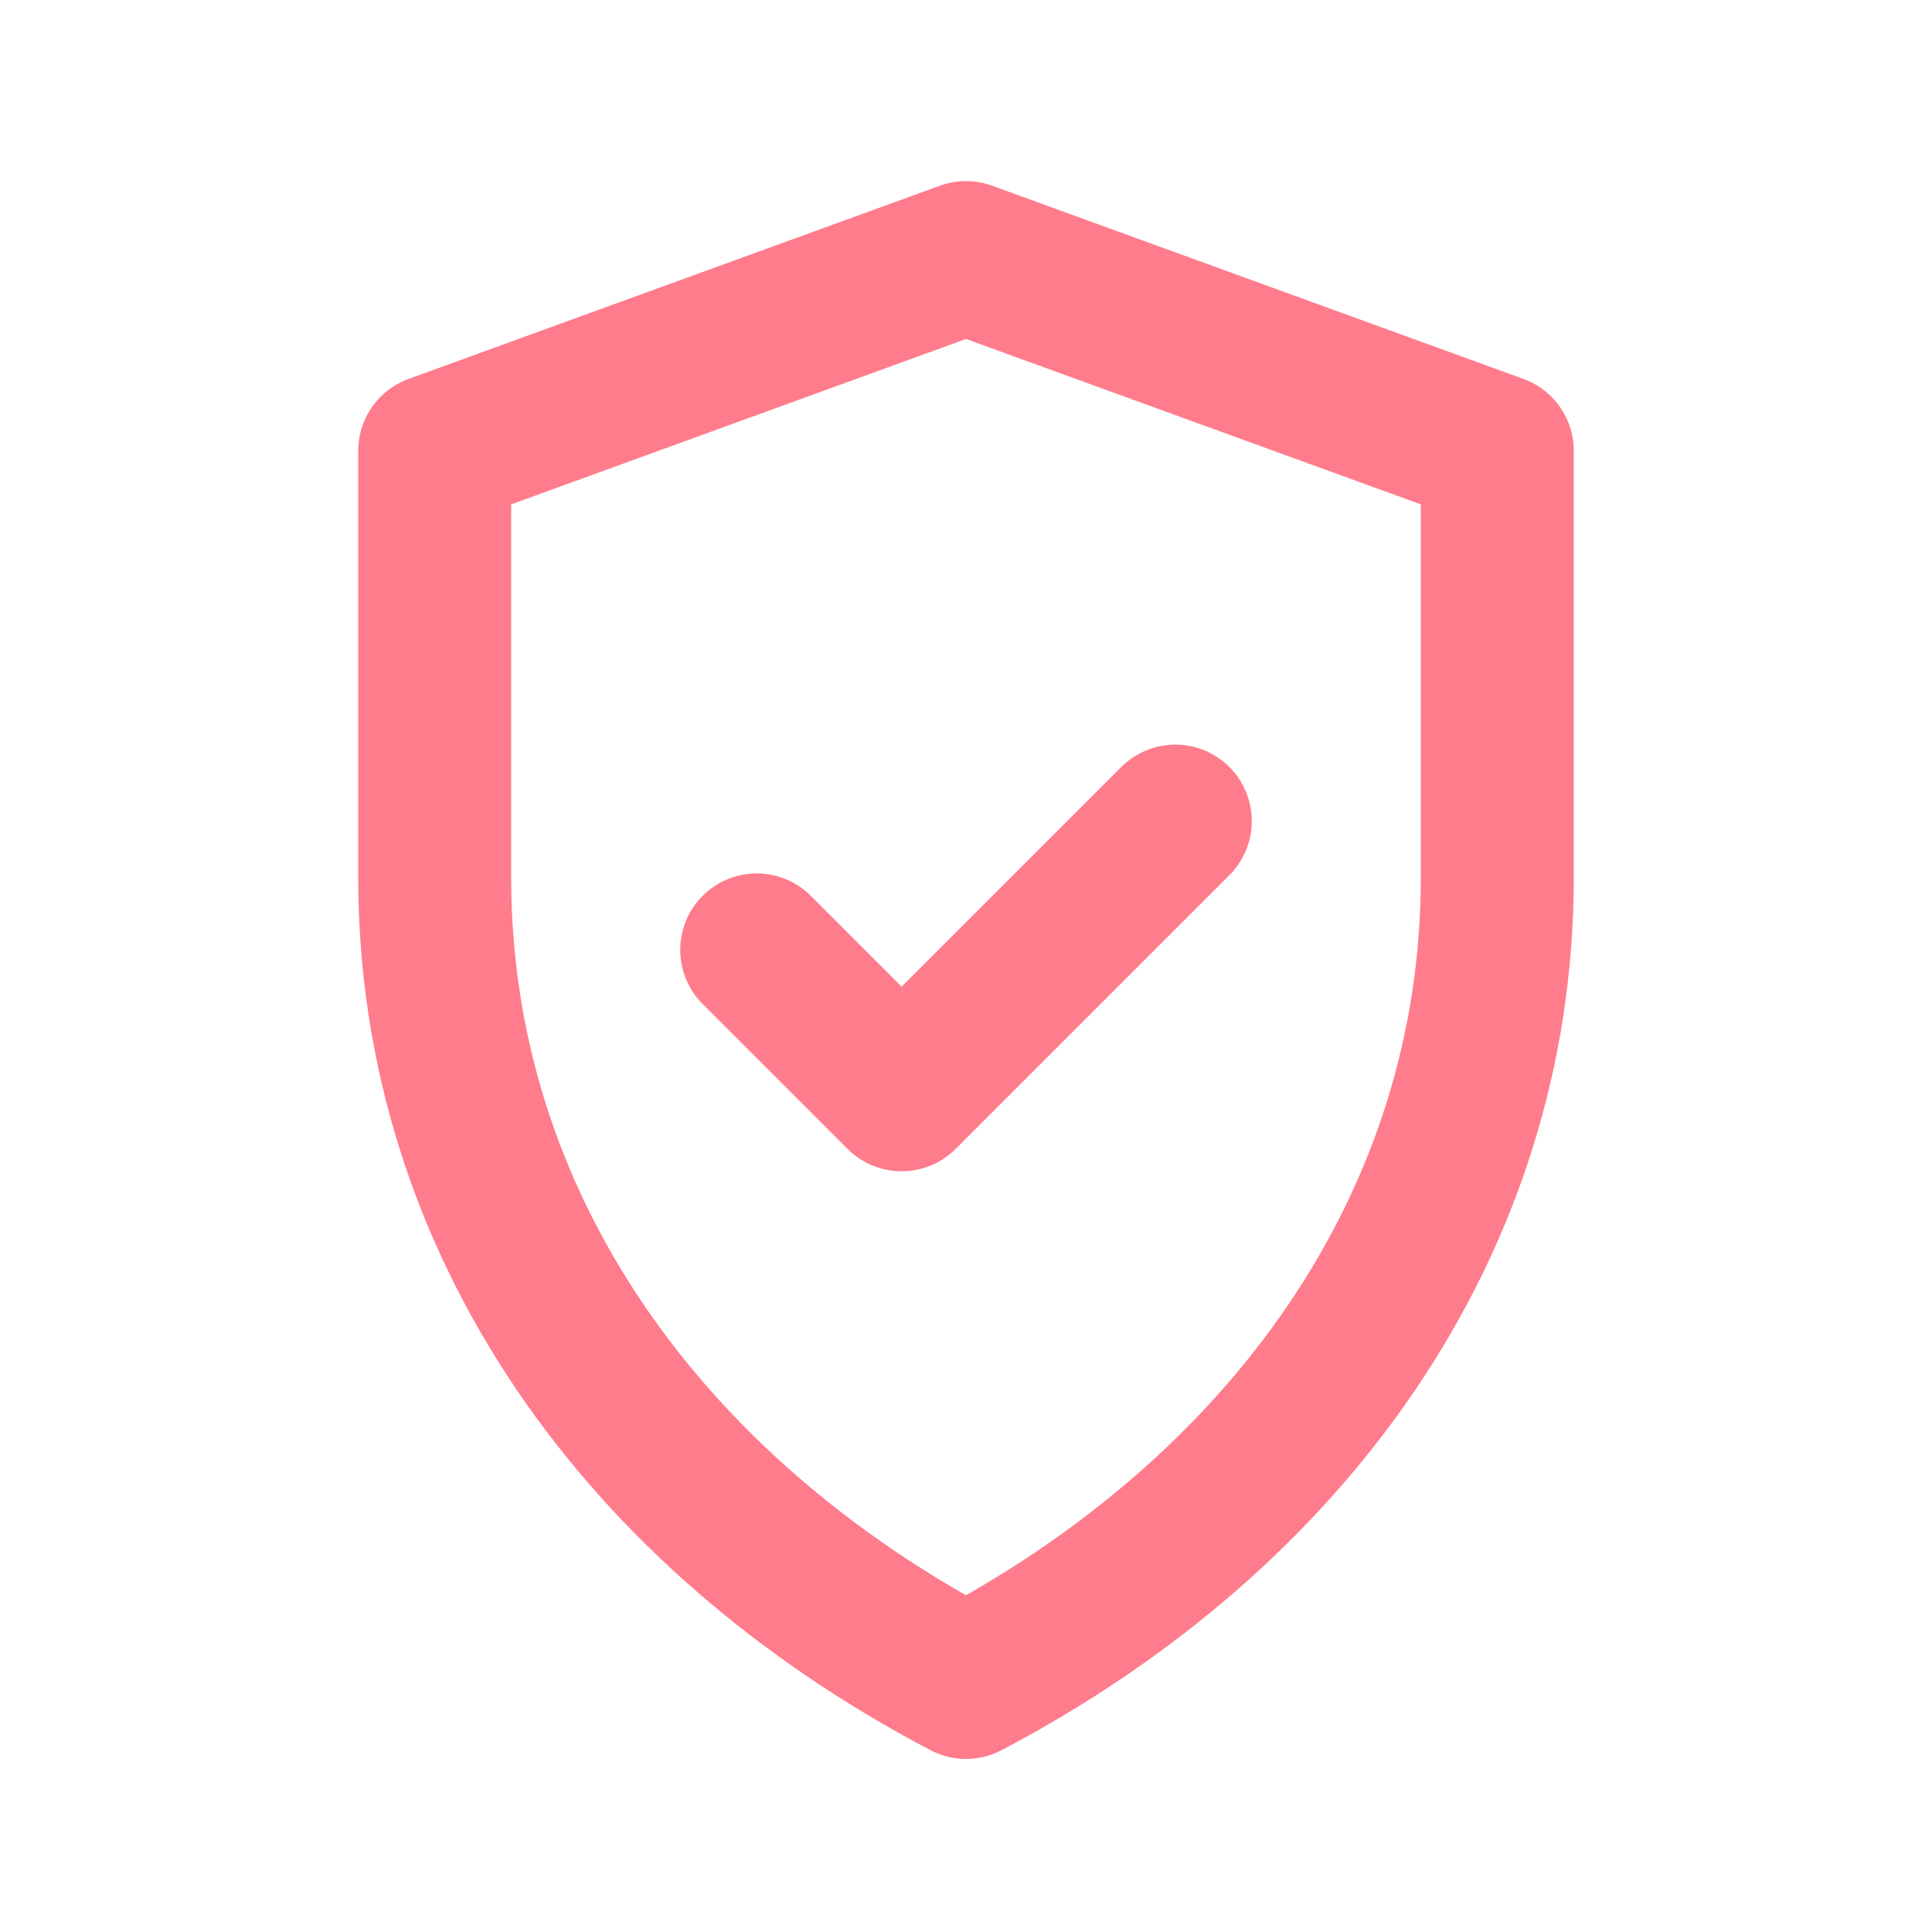
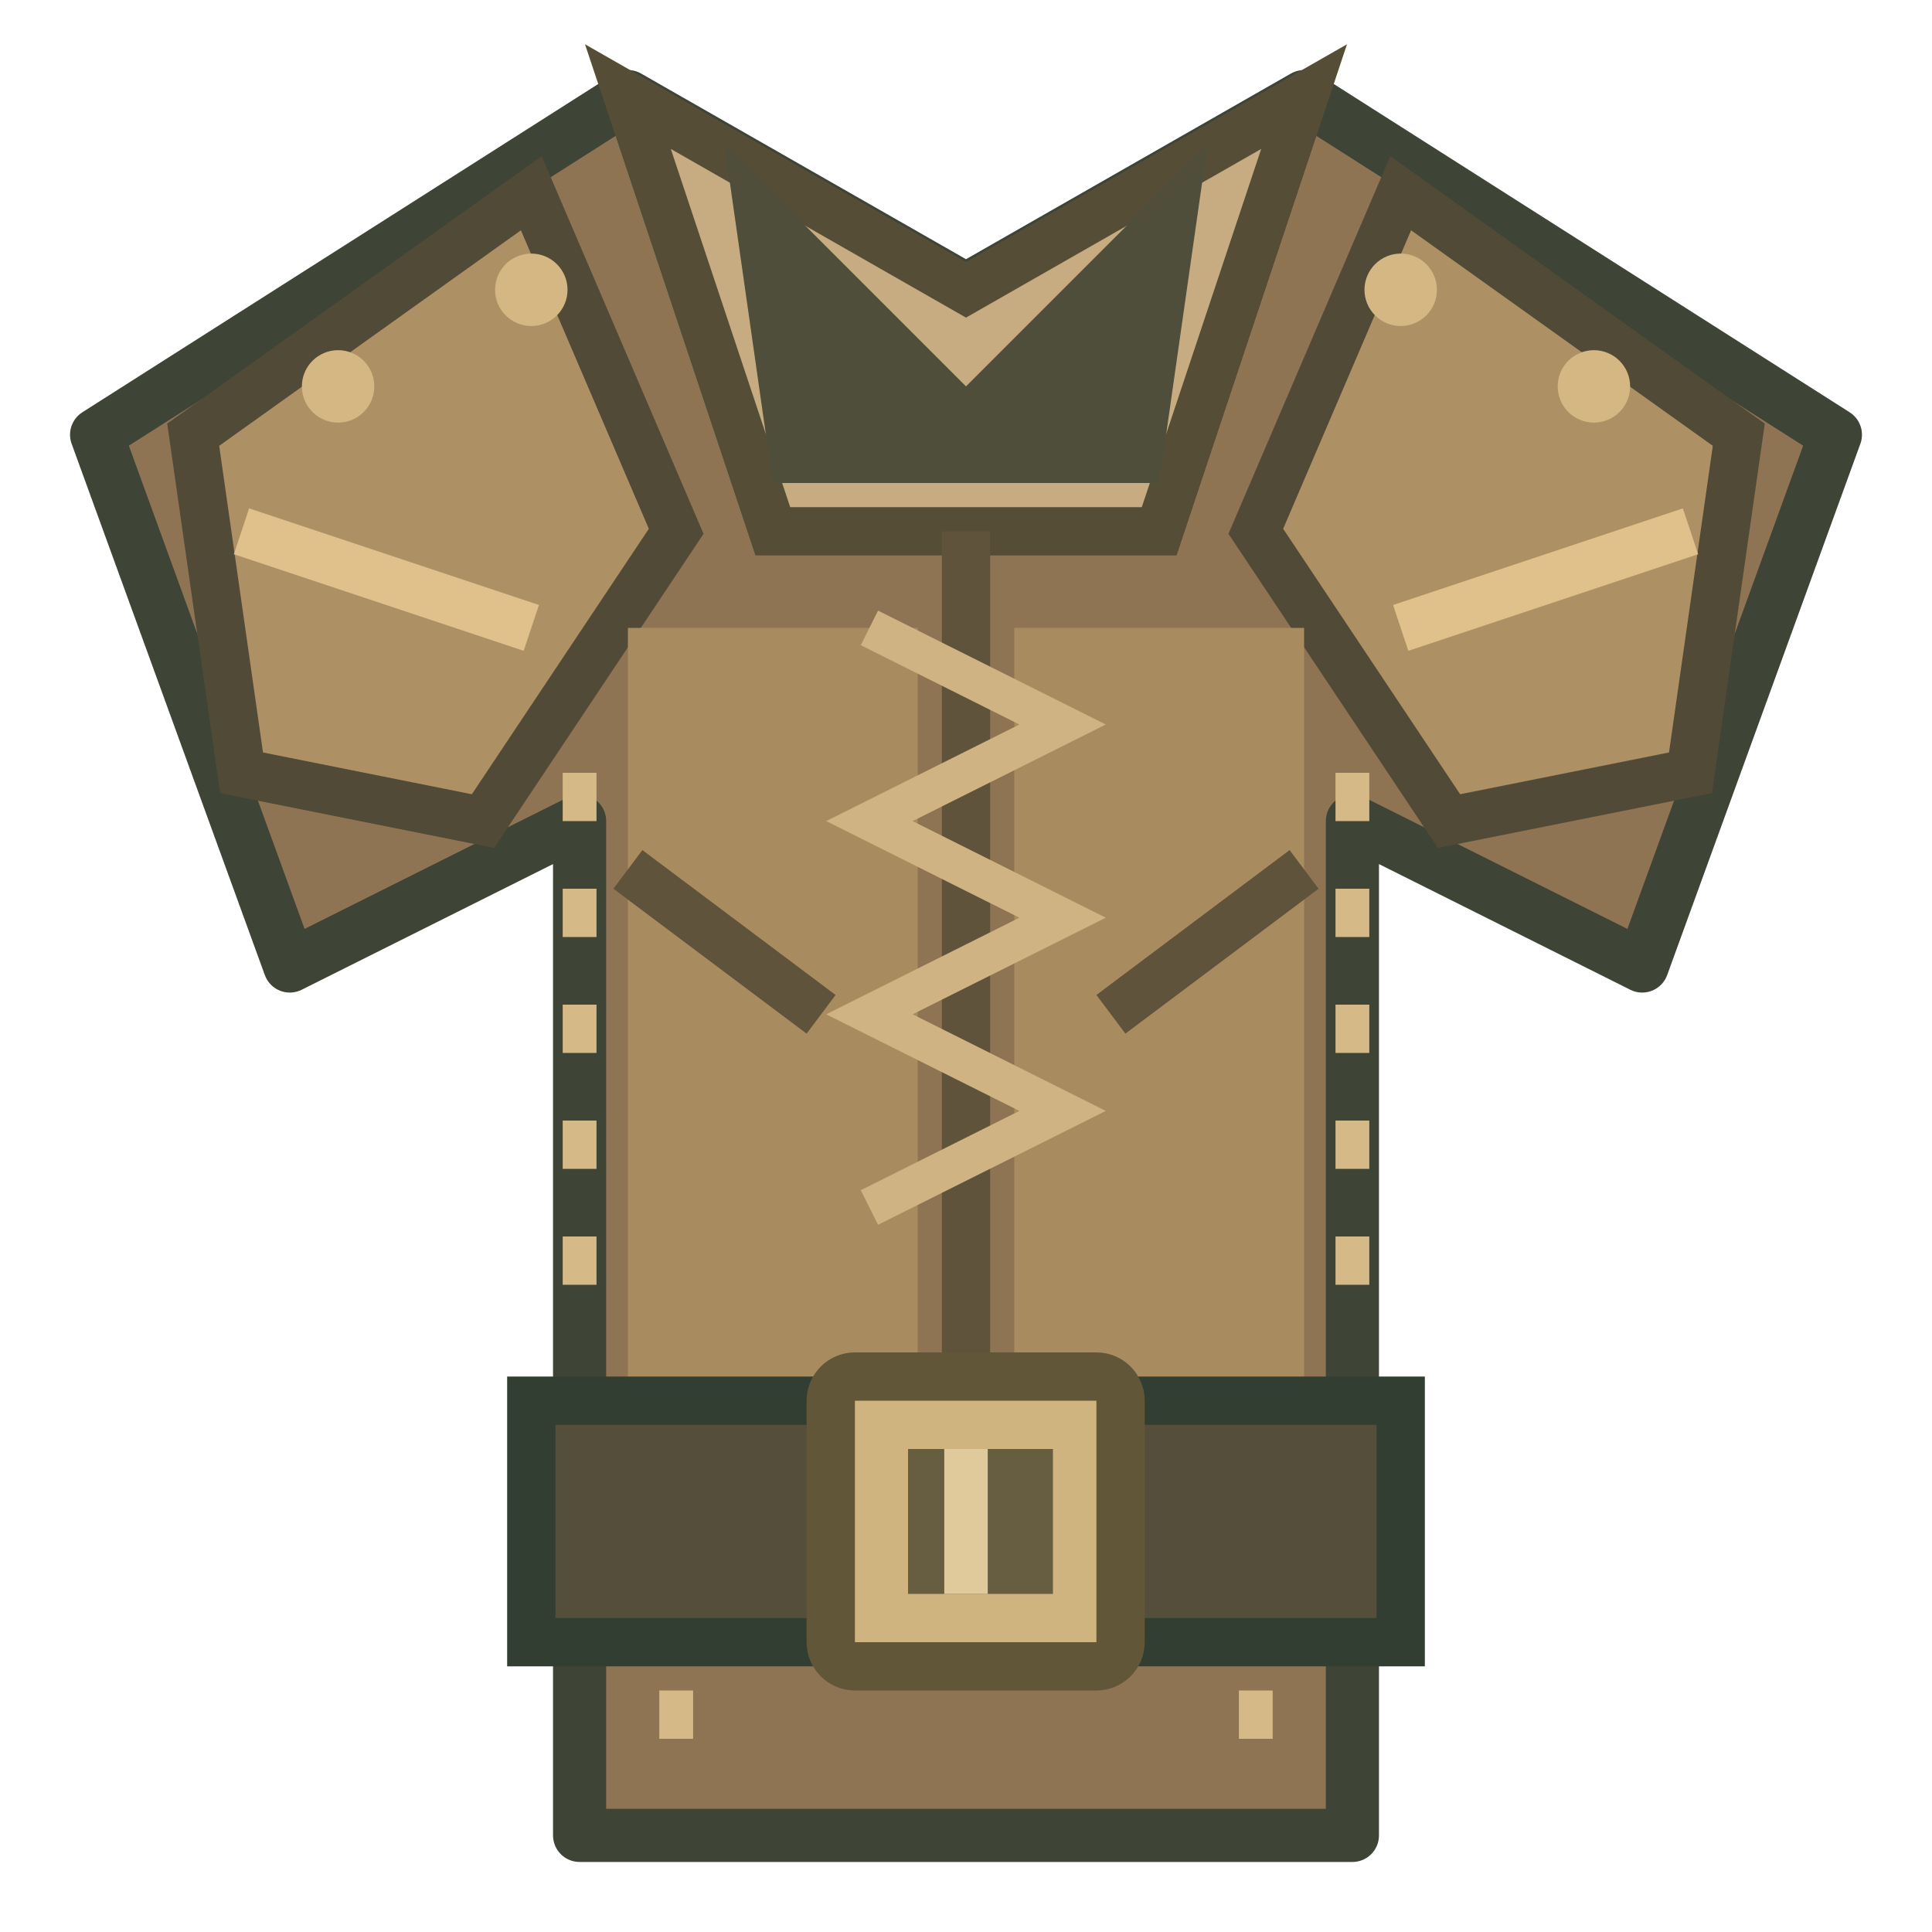
- <svg xmlns="http://www.w3.org/2000/svg" viewBox="0 0 24 24" fill="none" stroke="#ff7c8c" stroke-width="1.9" stroke-linecap="round" stroke-linejoin="round">
-   <path d="M12 3.2 5.4 5.6v5.3c0 4.3 2.6 7.9 6.6 10 4-2.1 6.6-5.7 6.6-10V5.6z" />
-   <path d="m9.4 11.8 1.8 1.8 3.4-3.4" />
+ <svg xmlns="http://www.w3.org/2000/svg" viewBox="0 0 40 40">
+   <path d="m13 2 7 4 7-4 11 7-4 11-6-3v21H12V17l-6 3L2 9z" fill="#8f7454" stroke="#3e4436" stroke-width="1.1" stroke-linejoin="round" />
+   <path d="m13 2 7 4 7-4-3 9h-8z" fill="#c6ac80" stroke="#564d37" />
+   <path d="m15 3 5 5 5-5-1 7h-8z" fill="#4e4e3b" />
+   <path d="m4 9 7-5 3 7-4 6-5-1zm22 2 3-7 7 5-1 7-5 1z" fill="#ad9064" stroke="#514a37" />
+   <path d="m5 11 6 2m18 0 6-2" stroke="#e0c18b" stroke-width="1" />
+   <path d="M13 13h6v16h-6zm8 0h6v16h-6z" fill="#a88b5f" />
+   <path d="M20 11v18m-7-11 4 3m10-3-4 3" stroke="#5f533c" fill="none" />
+   <path d="m18 13 4 2-4 2 4 2-4 2 4 2-4 2" stroke="#d0b382" fill="none" stroke-width=".8" />
+   <path d="M11 29h18v5H11z" fill="#554e3a" stroke="#333e33" />
+   <rect x="17.2" y="28.5" width="6" height="6" rx=".5" fill="#cfb480" stroke="#625638" />
+   <rect x="18.8" y="30" width="3" height="3" fill="#675d41" />
+   <path d="M20 30v3" stroke="#e0c99b" stroke-width=".9" />
+   <path d="M14 35v2m12-2v2M12 16v12m16-12v12" stroke="#d5b987" stroke-width=".7" stroke-dasharray="1 1.4" />
+   <g fill="#d4b783">
+     <circle cx="7" cy="8" r=".75" />
+     <circle cx="11" cy="6" r=".75" />
+     <circle cx="29" cy="6" r=".75" />
+     <circle cx="33" cy="8" r=".75" />
+   </g>
</svg>
